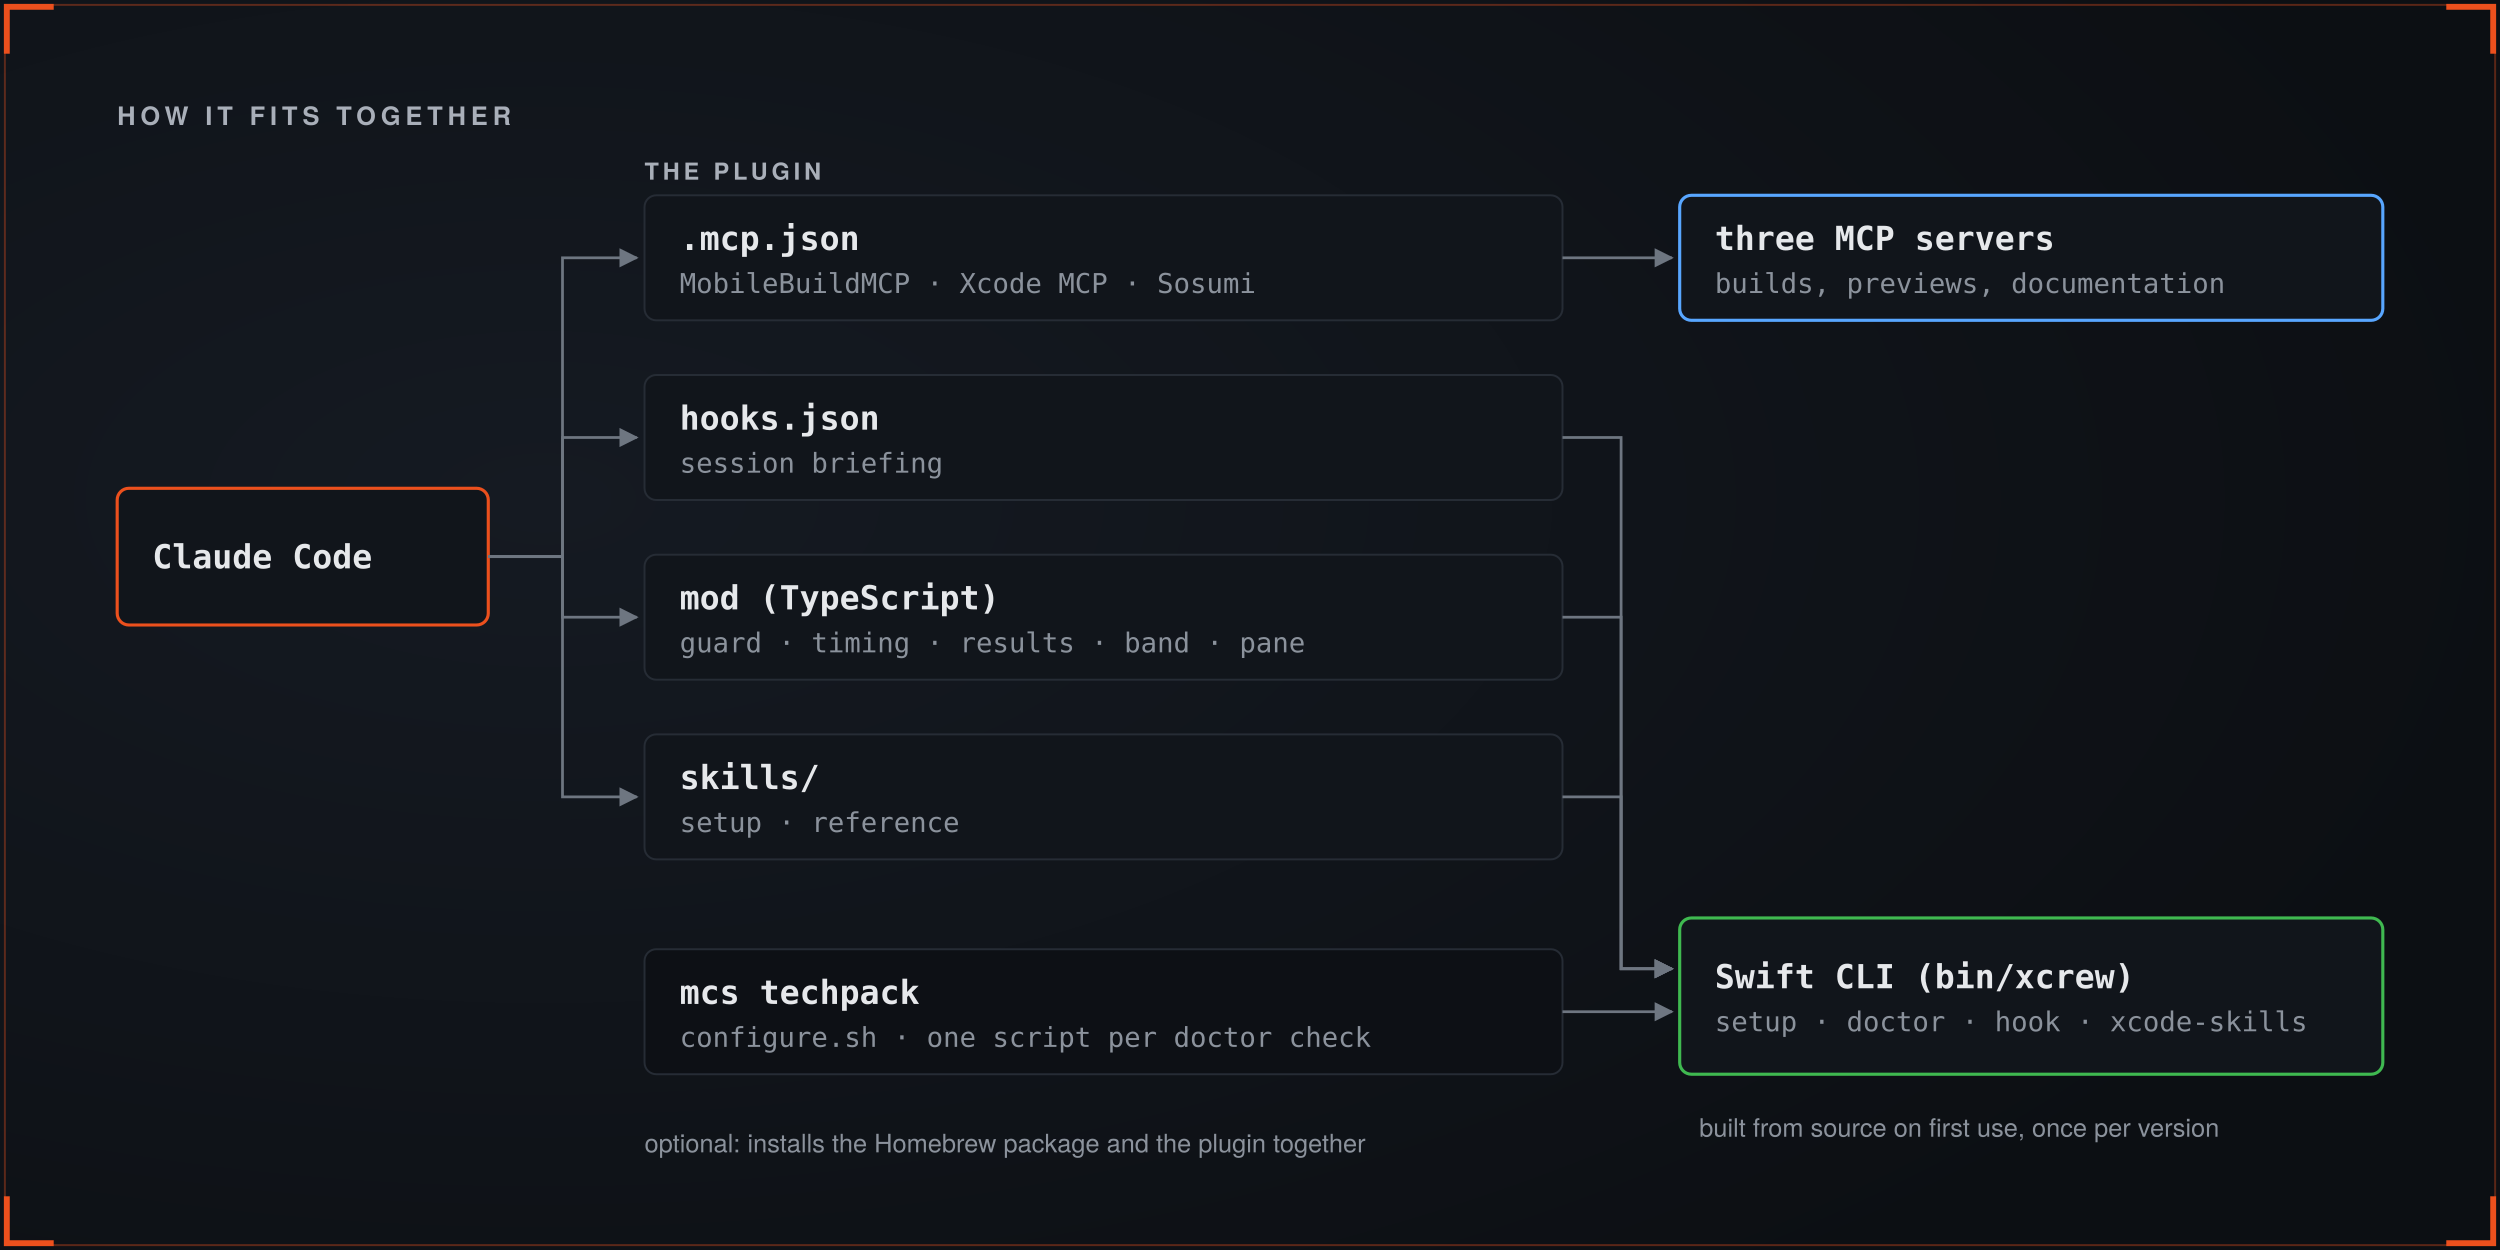
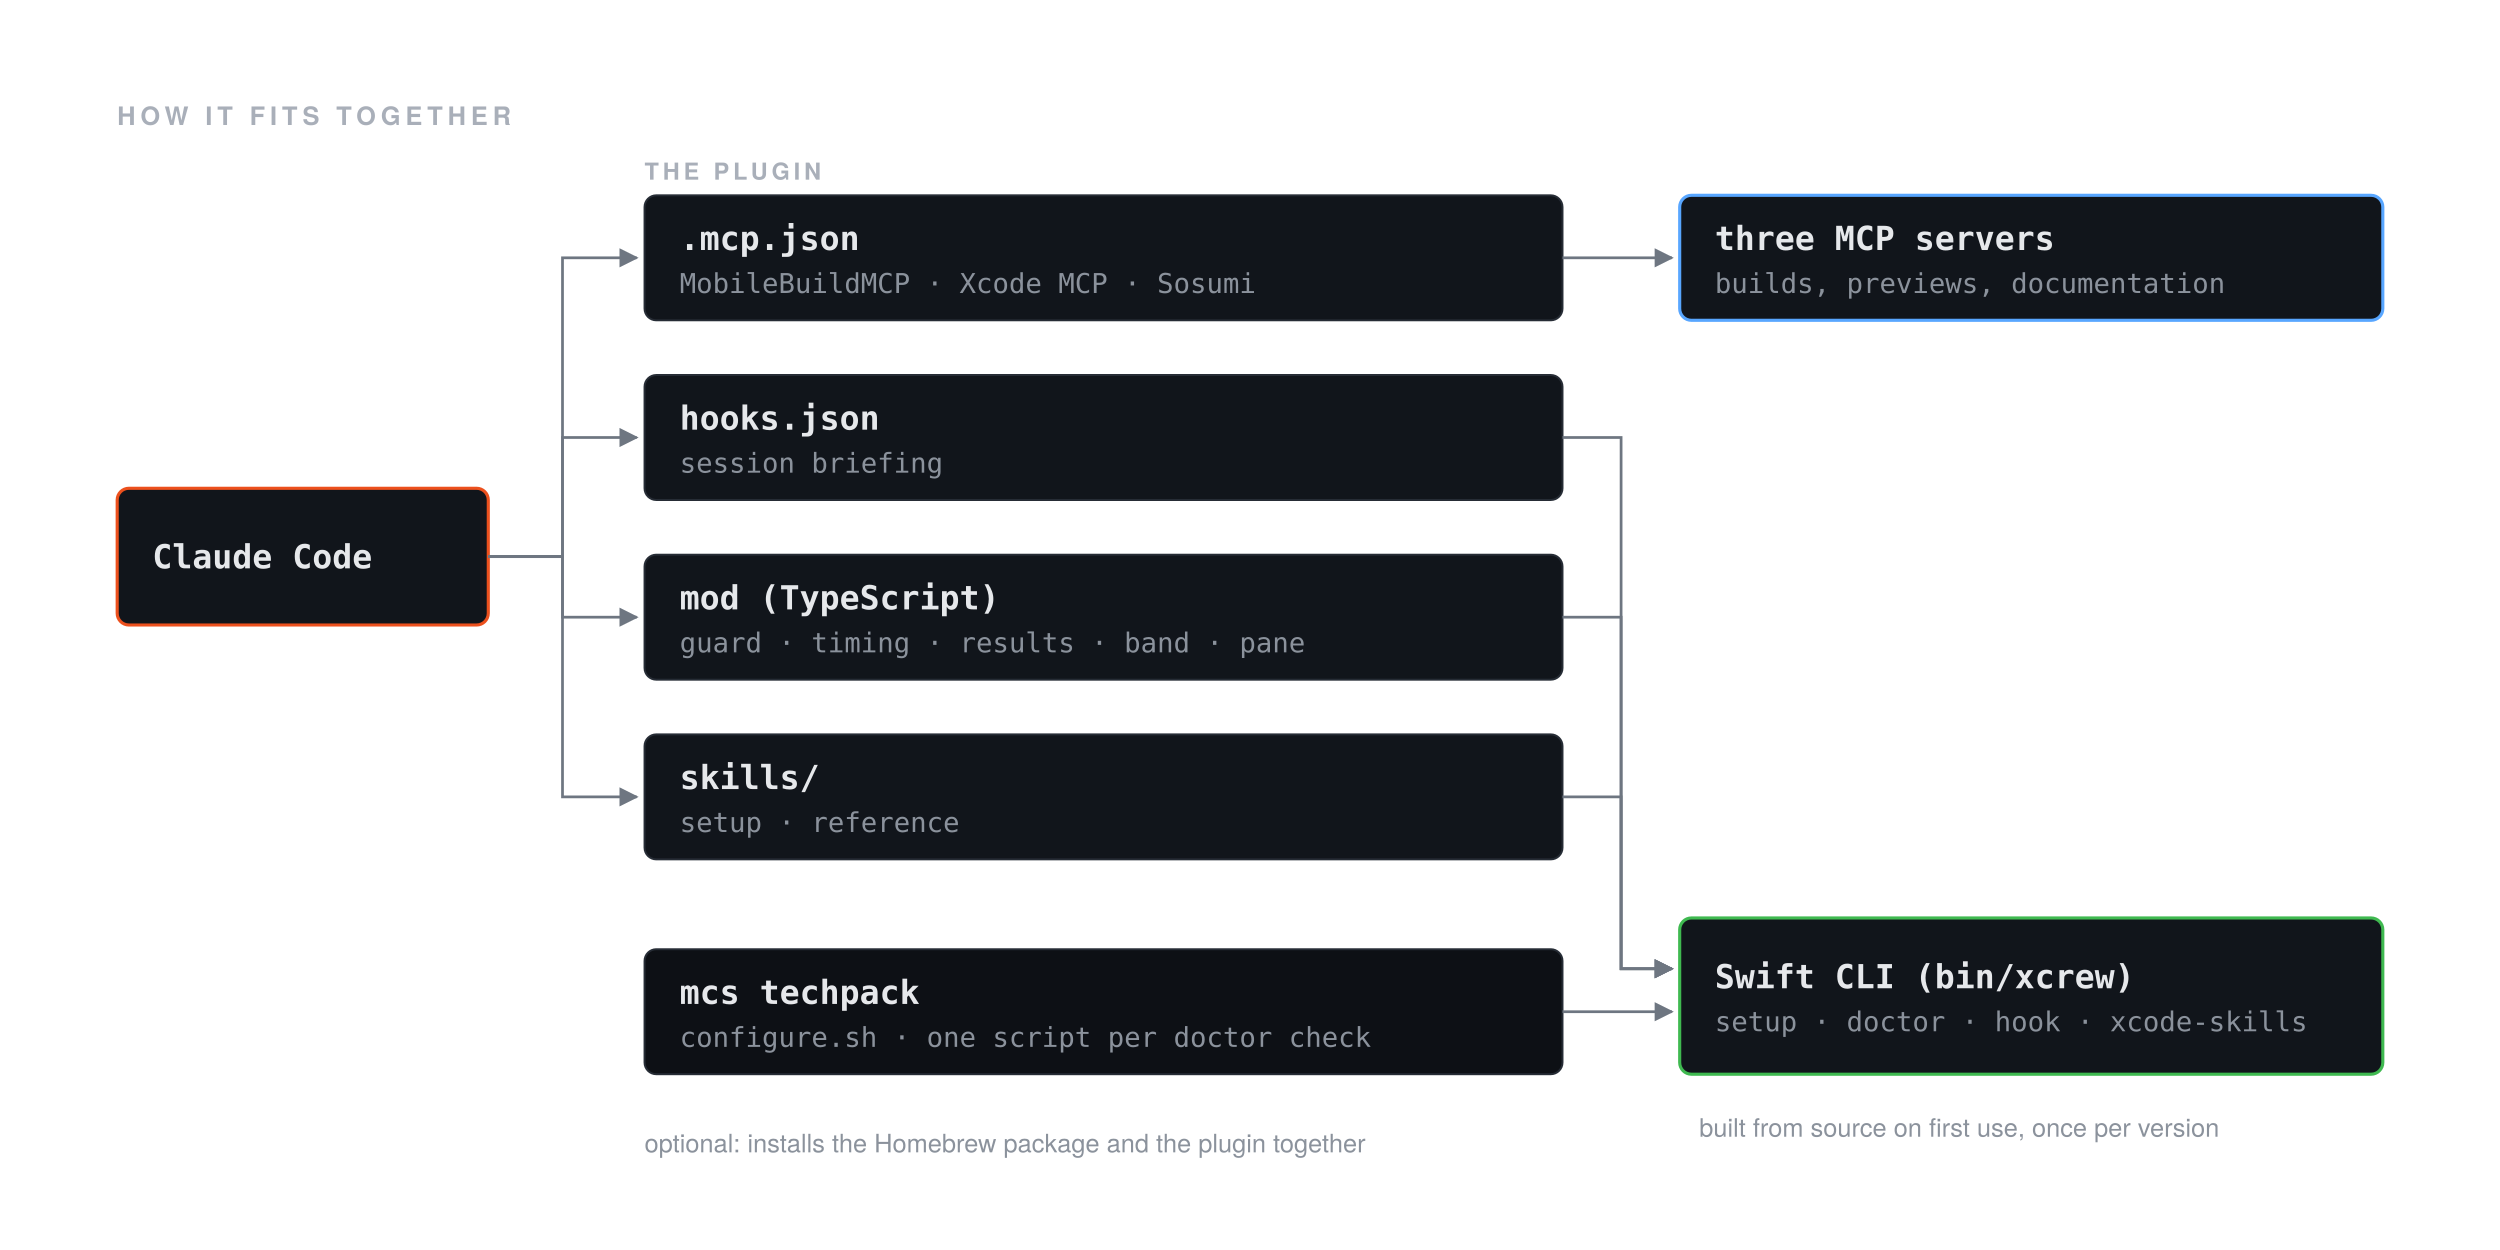
<svg xmlns="http://www.w3.org/2000/svg" width="1280" height="640" viewBox="0 0 1280 640">
  <defs>
-     <radialGradient id="glow" cx="0.22" cy="0.4" r="0.8">
-       <stop offset="0" stop-color="#151a22" />
-       <stop offset="1" stop-color="#0c0f13" />
-     </radialGradient>
    <filter id="shadow" x="-10%" y="-10%" width="120%" height="130%">
-       <feGaussianBlur in="SourceAlpha" stdDeviation="14" />
-       <feOffset dy="10" />
+       <feGaussianBlur in="SourceAlpha" stdDeviation="10" />
+       <feOffset dy="6" />
      <feComponentTransfer>
-         <feFuncA type="linear" slope="0.5" />
+         <feFuncA type="linear" slope="0.35" />
      </feComponentTransfer>
      <feMerge>
        <feMergeNode />
        <feMergeNode in="SourceGraphic" />
      </feMerge>
    </filter>
    <marker id="arrow" viewBox="0 0 10 10" refX="9" refY="5" markerWidth="7" markerHeight="7" orient="auto">
      <path d="M0 0 L10 5 L0 10 z" fill="#6e7681" />
    </marker>
  </defs>
-   <rect width="1280" height="640" fill="url(#glow)" />
-   <rect x="2.5" y="2.5" width="1275" height="635" fill="none" stroke="#ec501d" stroke-opacity="0.35" stroke-width="1" />
-   <g fill="none" stroke="#ec501d" stroke-width="3" stroke-linecap="square">
-     <path d="M3.5 26 V3.5 H26" />
-     <path d="M1254 3.5 H1276.5 V26" />
-     <path d="M3.5 614 V636.5 H26" />
-     <path d="M1254 636.5 H1276.5 V614" />
-   </g>
  <text x="60.0" y="64.0" font-family="Helvetica Neue" font-size="13" font-weight="600" letter-spacing="2.5" fill="#a9afb9" xml:space="preserve">HOW IT FITS TOGETHER</text>
  <rect x="60" y="250" width="190" height="70" rx="6" fill="#11151b" stroke="#ec501d" stroke-width="1.6" />
  <text x="78.0" y="291.0" font-family="JetBrains Mono, JetBrainsMono Nerd Font Mono, SF Mono, Menlo, monospace" font-size="17" font-weight="600" fill="#e6e8eb" xml:space="preserve">Claude Code</text>
  <path d="M250 285 H288.0 V132.0 H326" stroke="#6e7681" stroke-width="1.4" fill="none" marker-end="url(#arrow)" />
  <rect x="330" y="100" width="470" height="64" rx="6" fill="#11151b" stroke="#262c35" stroke-width="1" />
  <text x="348.0" y="128.0" font-family="JetBrains Mono, JetBrainsMono Nerd Font Mono, SF Mono, Menlo, monospace" font-size="17" font-weight="600" fill="#e6e8eb" xml:space="preserve">.mcp.json</text>
  <text x="348.0" y="150.0" font-family="JetBrains Mono, JetBrainsMono Nerd Font Mono, SF Mono, Menlo, monospace" font-size="14" fill="#8b929c" xml:space="preserve">MobileBuildMCP · Xcode MCP · Sosumi</text>
  <path d="M250 285 H288.0 V224.0 H326" stroke="#6e7681" stroke-width="1.4" fill="none" marker-end="url(#arrow)" />
  <rect x="330" y="192" width="470" height="64" rx="6" fill="#11151b" stroke="#262c35" stroke-width="1" />
  <text x="348.0" y="220.0" font-family="JetBrains Mono, JetBrainsMono Nerd Font Mono, SF Mono, Menlo, monospace" font-size="17" font-weight="600" fill="#e6e8eb" xml:space="preserve">hooks.json</text>
  <text x="348.0" y="242.0" font-family="JetBrains Mono, JetBrainsMono Nerd Font Mono, SF Mono, Menlo, monospace" font-size="14" fill="#8b929c" xml:space="preserve">session briefing</text>
  <path d="M250 285 H288.0 V316.0 H326" stroke="#6e7681" stroke-width="1.4" fill="none" marker-end="url(#arrow)" />
  <rect x="330" y="284" width="470" height="64" rx="6" fill="#11151b" stroke="#262c35" stroke-width="1" />
  <text x="348.0" y="312.0" font-family="JetBrains Mono, JetBrainsMono Nerd Font Mono, SF Mono, Menlo, monospace" font-size="17" font-weight="600" fill="#e6e8eb" xml:space="preserve">mod (TypeScript)</text>
  <text x="348.0" y="334.0" font-family="JetBrains Mono, JetBrainsMono Nerd Font Mono, SF Mono, Menlo, monospace" font-size="14" fill="#8b929c" xml:space="preserve">guard · timing · results · band · pane</text>
  <path d="M250 285 H288.0 V408.0 H326" stroke="#6e7681" stroke-width="1.4" fill="none" marker-end="url(#arrow)" />
  <rect x="330" y="376" width="470" height="64" rx="6" fill="#11151b" stroke="#262c35" stroke-width="1" />
  <text x="348.0" y="404.0" font-family="JetBrains Mono, JetBrainsMono Nerd Font Mono, SF Mono, Menlo, monospace" font-size="17" font-weight="600" fill="#e6e8eb" xml:space="preserve">skills/</text>
  <text x="348.0" y="426.0" font-family="JetBrains Mono, JetBrainsMono Nerd Font Mono, SF Mono, Menlo, monospace" font-size="14" fill="#8b929c" xml:space="preserve">setup · reference</text>
  <text x="330.0" y="92.0" font-family="Helvetica Neue" font-size="12" font-weight="600" letter-spacing="2" fill="#a9afb9" xml:space="preserve">THE PLUGIN</text>
  <rect x="860" y="100" width="360" height="64" rx="6" fill="#11151b" stroke="#58a6ff" stroke-width="1.6" />
  <text x="878.0" y="128.0" font-family="JetBrains Mono, JetBrainsMono Nerd Font Mono, SF Mono, Menlo, monospace" font-size="17" font-weight="600" fill="#e6e8eb" xml:space="preserve">three MCP servers</text>
  <text x="878.0" y="150.0" font-family="JetBrains Mono, JetBrainsMono Nerd Font Mono, SF Mono, Menlo, monospace" font-size="14" fill="#8b929c" xml:space="preserve">builds, previews, documentation</text>
  <path d="M800 132 L856 132" stroke="#6e7681" stroke-width="1.4" fill="none" marker-end="url(#arrow)" />
  <rect x="860" y="470" width="360" height="80" rx="6" fill="#11151b" stroke="#3fb950" stroke-width="1.6" />
  <text x="878.0" y="506.0" font-family="JetBrains Mono, JetBrainsMono Nerd Font Mono, SF Mono, Menlo, monospace" font-size="17" font-weight="600" fill="#e6e8eb" xml:space="preserve">Swift CLI (bin/xcrew)</text>
  <text x="878.0" y="528.0" font-family="JetBrains Mono, JetBrainsMono Nerd Font Mono, SF Mono, Menlo, monospace" font-size="14" fill="#8b929c" xml:space="preserve">setup · doctor · hook · xcode-skills</text>
  <path d="M800 224.0 H830 V496 H856" stroke="#6e7681" stroke-width="1.4" fill="none" marker-end="url(#arrow)" />
  <path d="M800 316.0 H830 V496 H856" stroke="#6e7681" stroke-width="1.4" fill="none" marker-end="url(#arrow)" />
  <path d="M800 408.0 H830 V496 H856" stroke="#6e7681" stroke-width="1.4" fill="none" marker-end="url(#arrow)" />
  <text x="870.0" y="582.0" font-family="Helvetica Neue" font-size="13" fill="#8b929c" xml:space="preserve">built from source on first use, once per version</text>
  <rect x="330" y="486" width="470" height="64" rx="6" fill="#0d1015" stroke="#262c35" stroke-width="1" />
  <text x="348.0" y="514.0" font-family="JetBrains Mono, JetBrainsMono Nerd Font Mono, SF Mono, Menlo, monospace" font-size="17" font-weight="600" fill="#e6e8eb" xml:space="preserve">mcs techpack</text>
  <text x="348.0" y="536.0" font-family="JetBrains Mono, JetBrainsMono Nerd Font Mono, SF Mono, Menlo, monospace" font-size="14" fill="#8b929c" xml:space="preserve">configure.sh · one script per doctor check</text>
  <path d="M800 518 L856 518" stroke="#6e7681" stroke-width="1.4" fill="none" marker-end="url(#arrow)" />
  <text x="330.0" y="590.0" font-family="Helvetica Neue" font-size="13" fill="#8b929c" xml:space="preserve">optional: installs the Homebrew package and the plugin together</text>
</svg>
